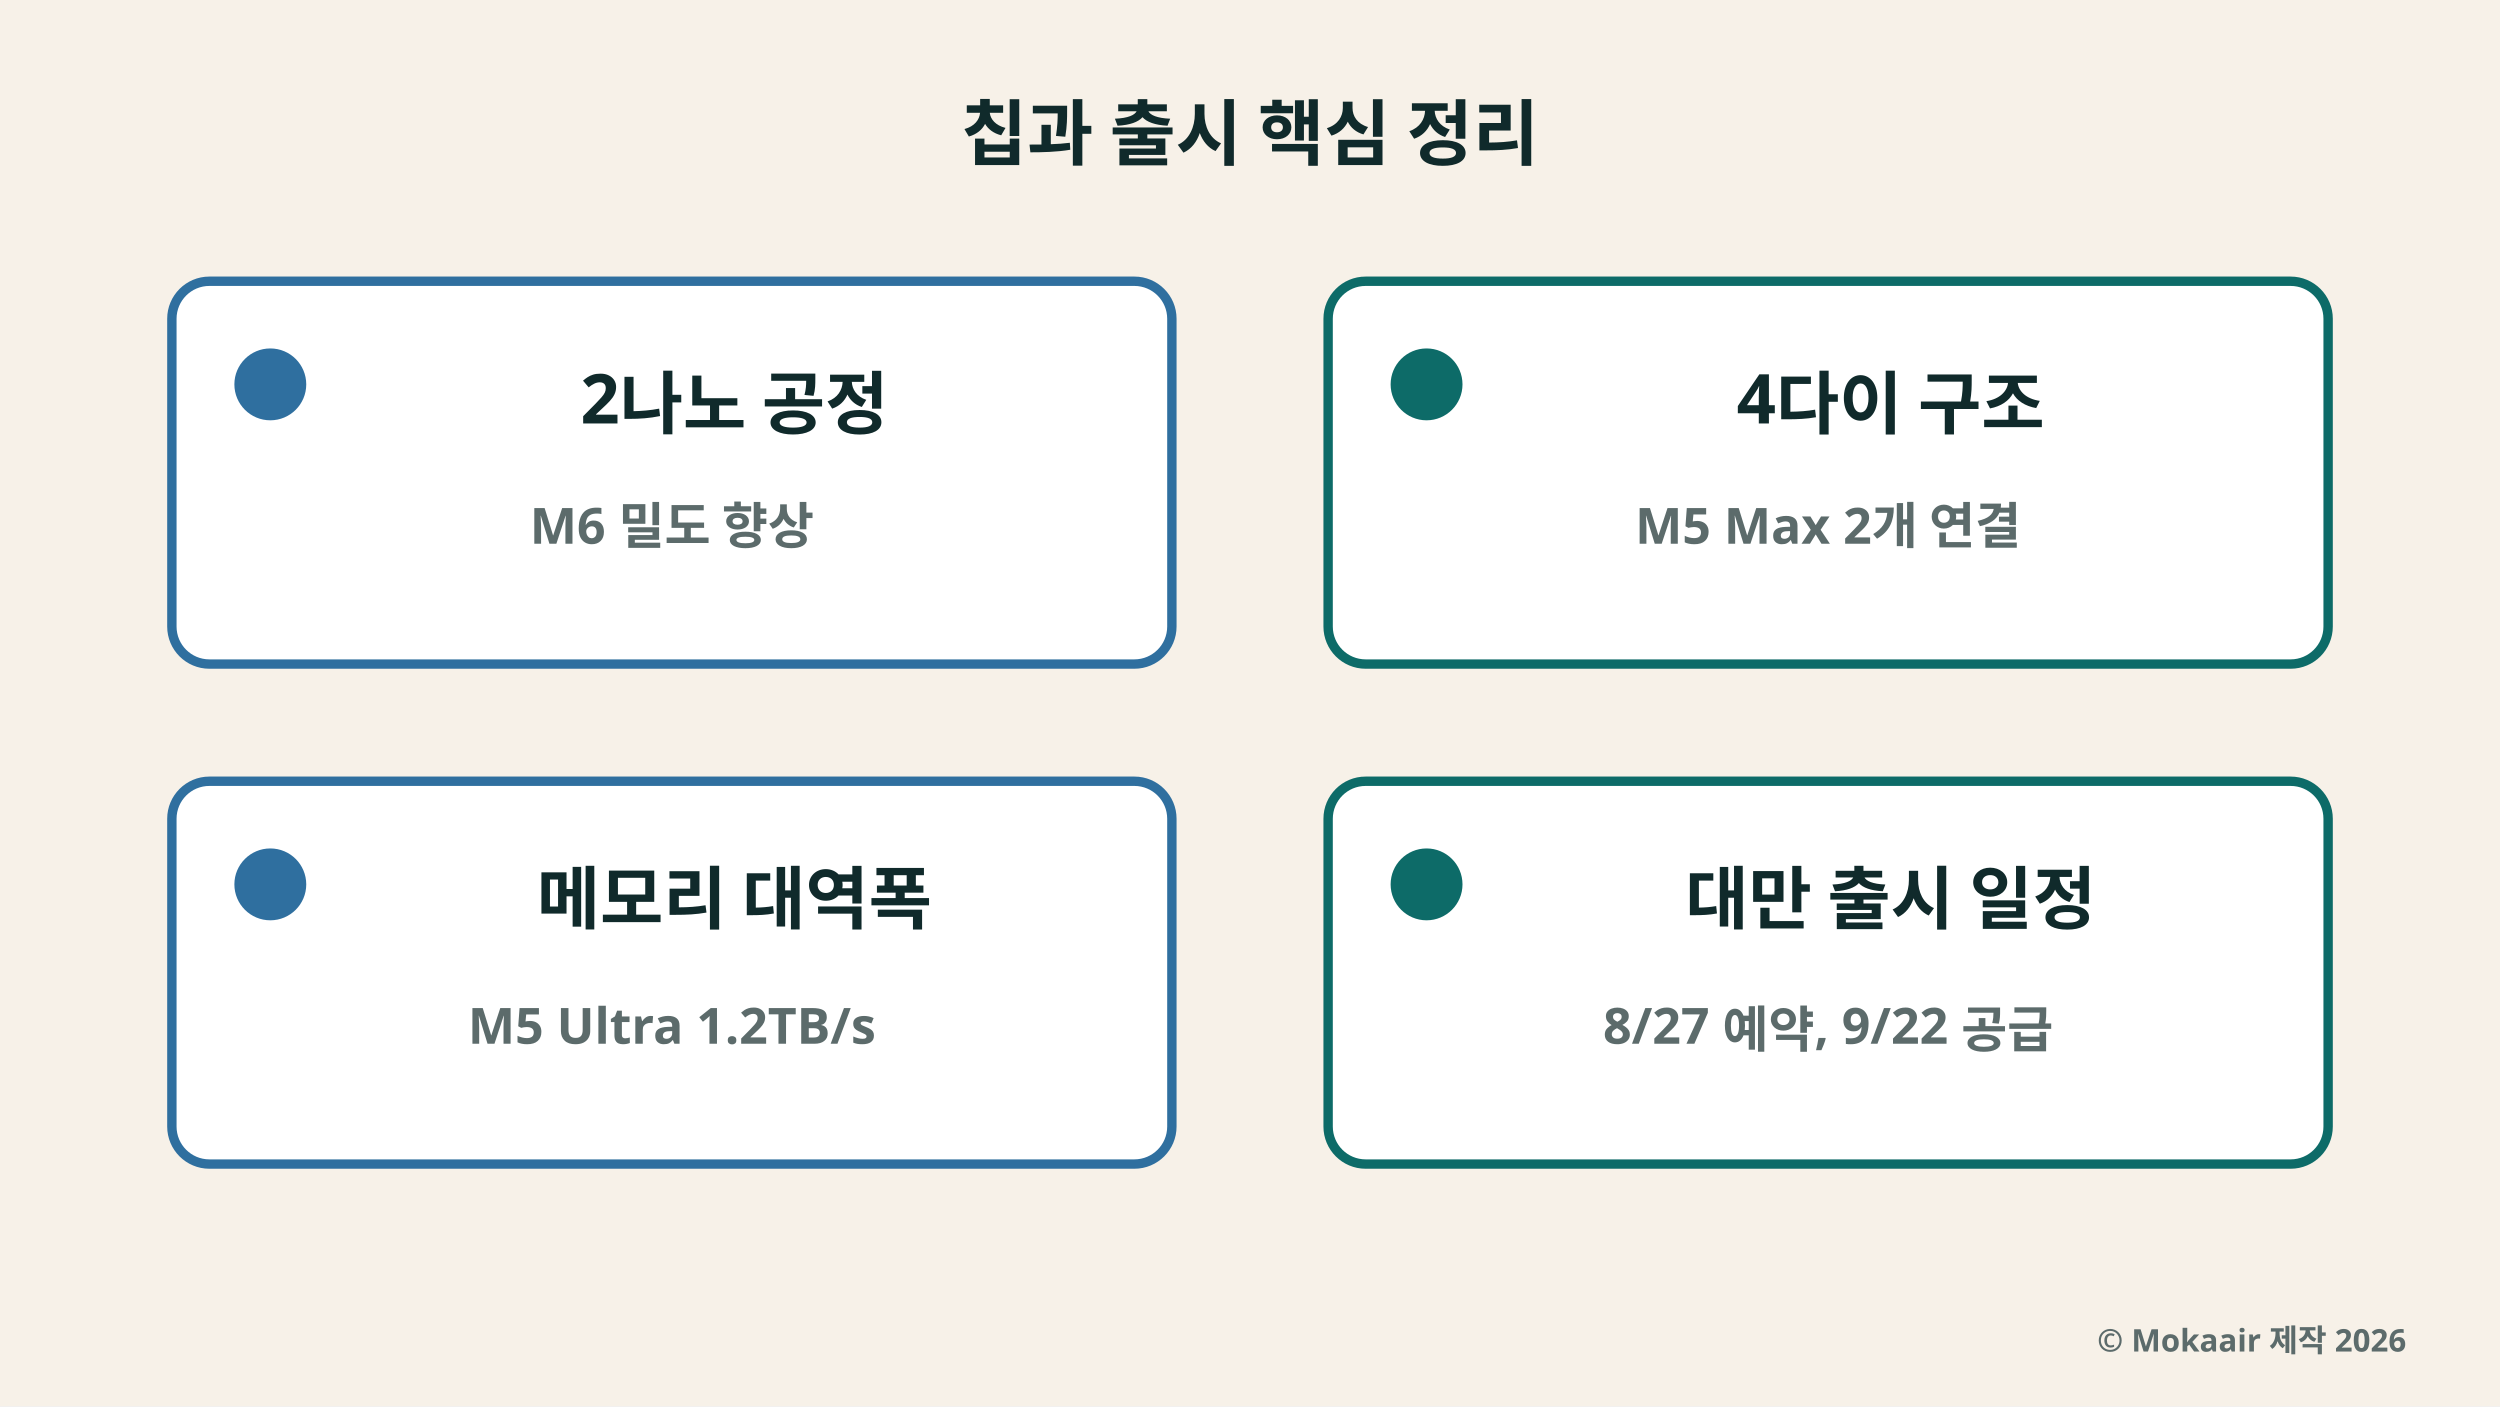
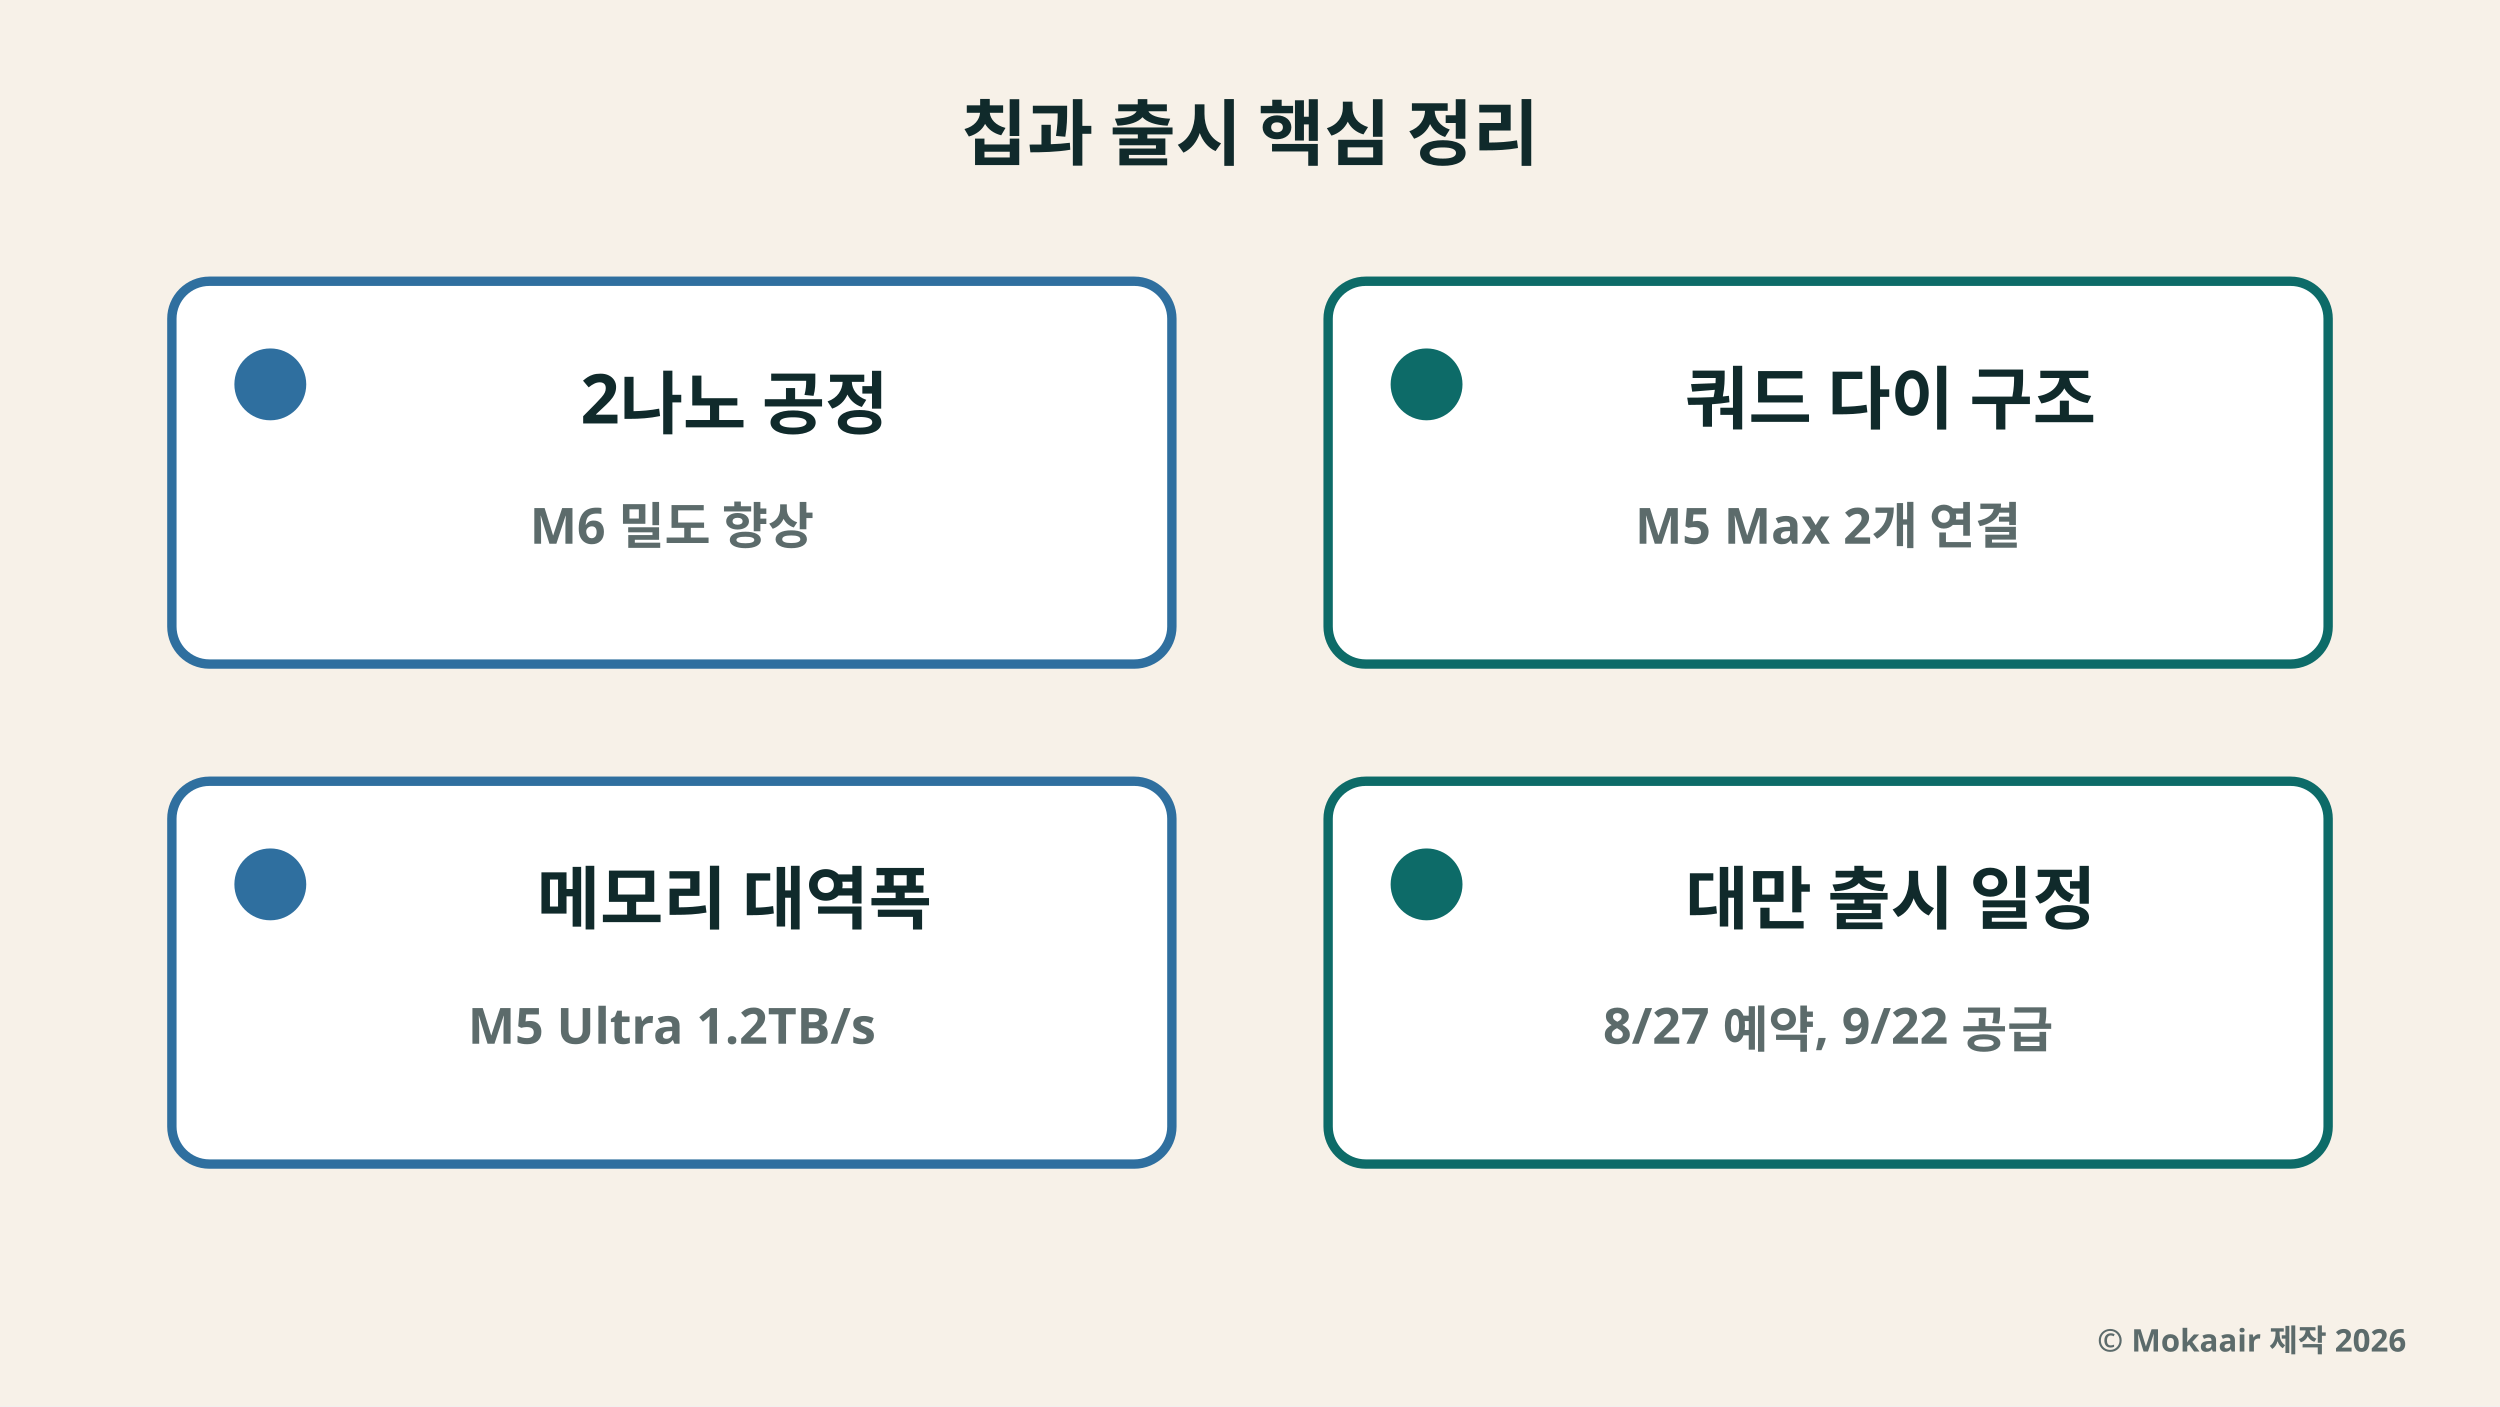
<svg xmlns="http://www.w3.org/2000/svg" viewBox="0 0 1600 900" width="1600" height="900" role="img" aria-labelledby="title desc" font-family="'Microsoft JhengHei','Noto Sans TC',sans-serif">
  <rect width="1600" height="900" fill="#F7F1E8" />
  <text x="800" y="102" font-size="46" font-weight="600" fill="#102A2B" text-anchor="middle">칩과 출시 핵심 정리</text>
  <rect x="110" y="180" width="640" height="245" rx="24" fill="#FFFFFF" stroke="#2F6F9F" stroke-width="6" />
  <circle cx="173" cy="246" r="23" fill="#2F6F9F" stroke="none" stroke-width="6" />
  <text x="470" y="271" font-size="44" font-weight="600" fill="#102A2B" text-anchor="middle">2나노 공정</text>
  <text x="430" y="348" font-size="32" font-weight="600" fill="#5C6B6B" text-anchor="middle">M6 밀도 향상</text>
  <rect x="850" y="180" width="640" height="245" rx="24" fill="#FFFFFF" stroke="#0D6B68" stroke-width="6" />
  <circle cx="913" cy="246" r="23" fill="#0D6B68" stroke="none" stroke-width="6" />
-   <text x="1210" y="271" font-size="44" font-weight="600" fill="#102A2B" text-anchor="middle">4다이 구조</text>
+   <text x="1210" y="271" font-size="44" font-weight="600" fill="#102A2B" text-anchor="middle">쿼드 다이 구조</text>
  <text x="1170" y="348" font-size="32" font-weight="600" fill="#5C6B6B" text-anchor="middle">M5 Max 2개 연결</text>
  <rect x="110" y="500" width="640" height="245" rx="24" fill="#FFFFFF" stroke="#2F6F9F" stroke-width="6" />
  <circle cx="173" cy="566" r="23" fill="#2F6F9F" stroke="none" stroke-width="6" />
  <text x="470" y="591" font-size="44" font-weight="600" fill="#102A2B" text-anchor="middle">메모리 대역폭</text>
  <text x="430" y="668" font-size="32" font-weight="600" fill="#5C6B6B" text-anchor="middle">M5 Ultra 1.2TB/s</text>
  <rect x="850" y="500" width="640" height="245" rx="24" fill="#FFFFFF" stroke="#0D6B68" stroke-width="6" />
  <circle cx="913" cy="566" r="23" fill="#0D6B68" stroke="none" stroke-width="6" />
  <text x="1210" y="591" font-size="44" font-weight="600" fill="#102A2B" text-anchor="middle">대만 출시 일정</text>
  <text x="1170" y="668" font-size="32" font-weight="600" fill="#5C6B6B" text-anchor="middle">8/27 예약, 9/22 공급</text>
  <text x="1540" y="865" font-size="20" font-weight="600" fill="#5C6B6B" text-anchor="end">© Mokaair 제작 2026</text>
</svg>
